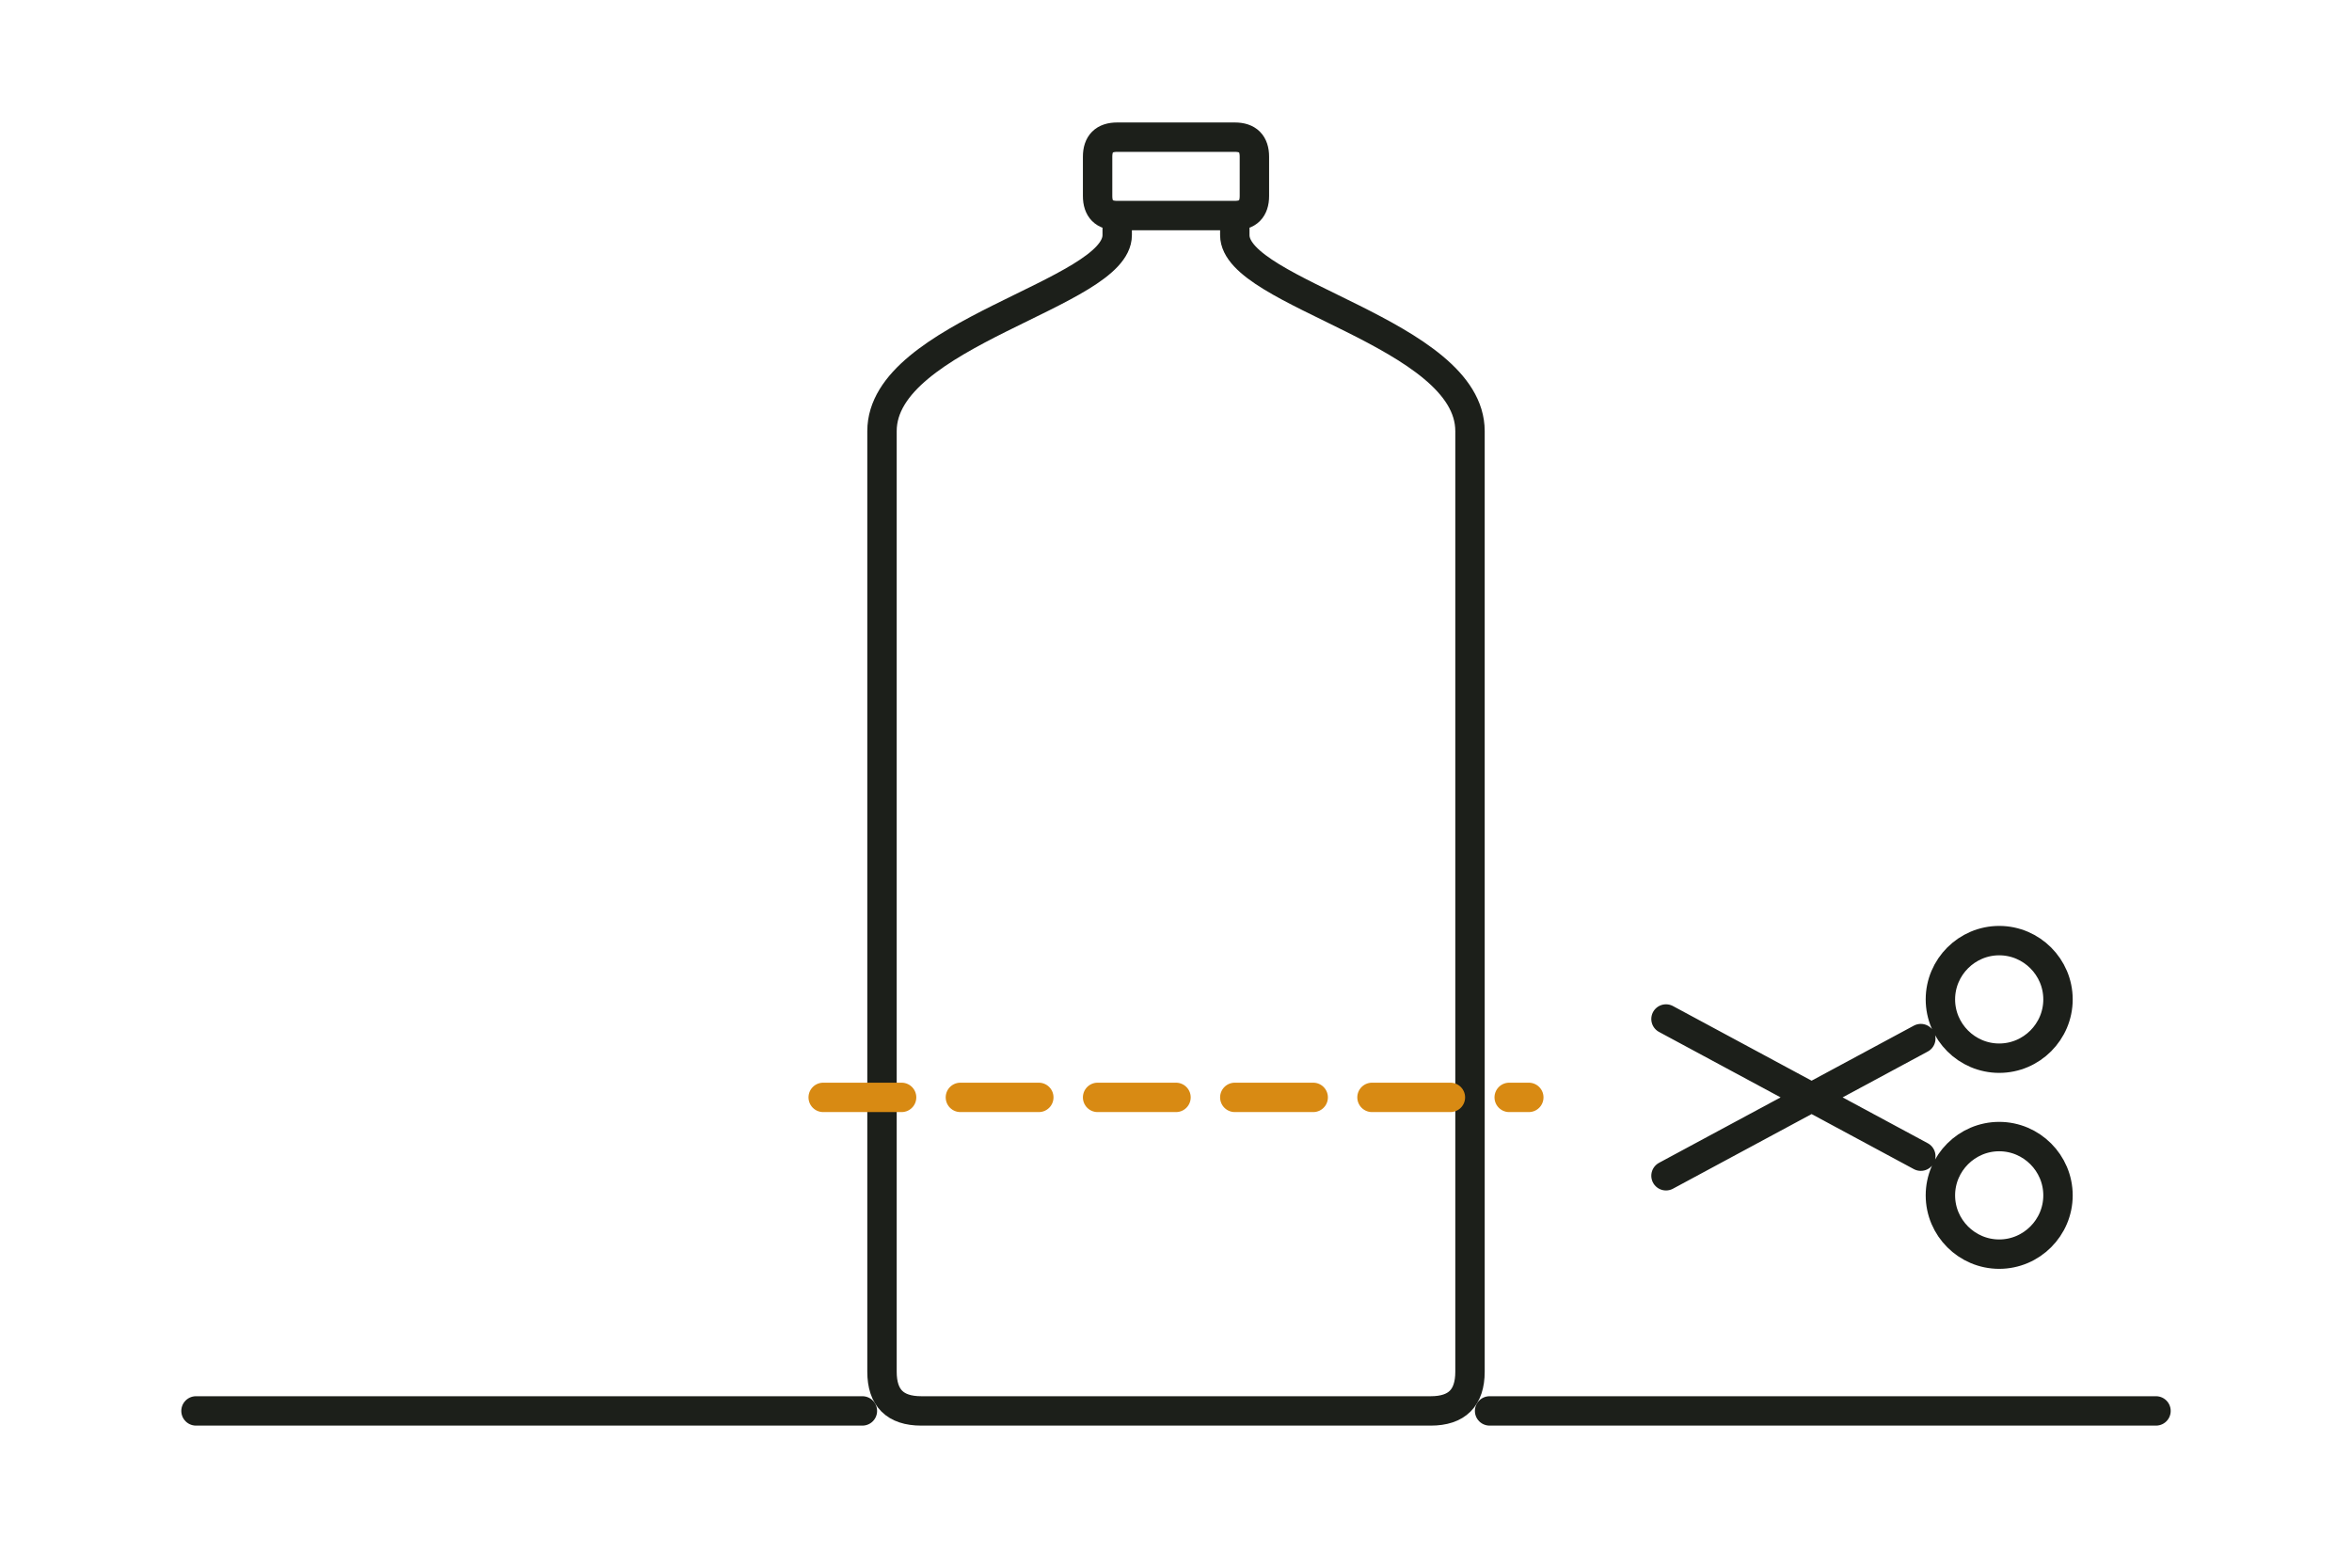
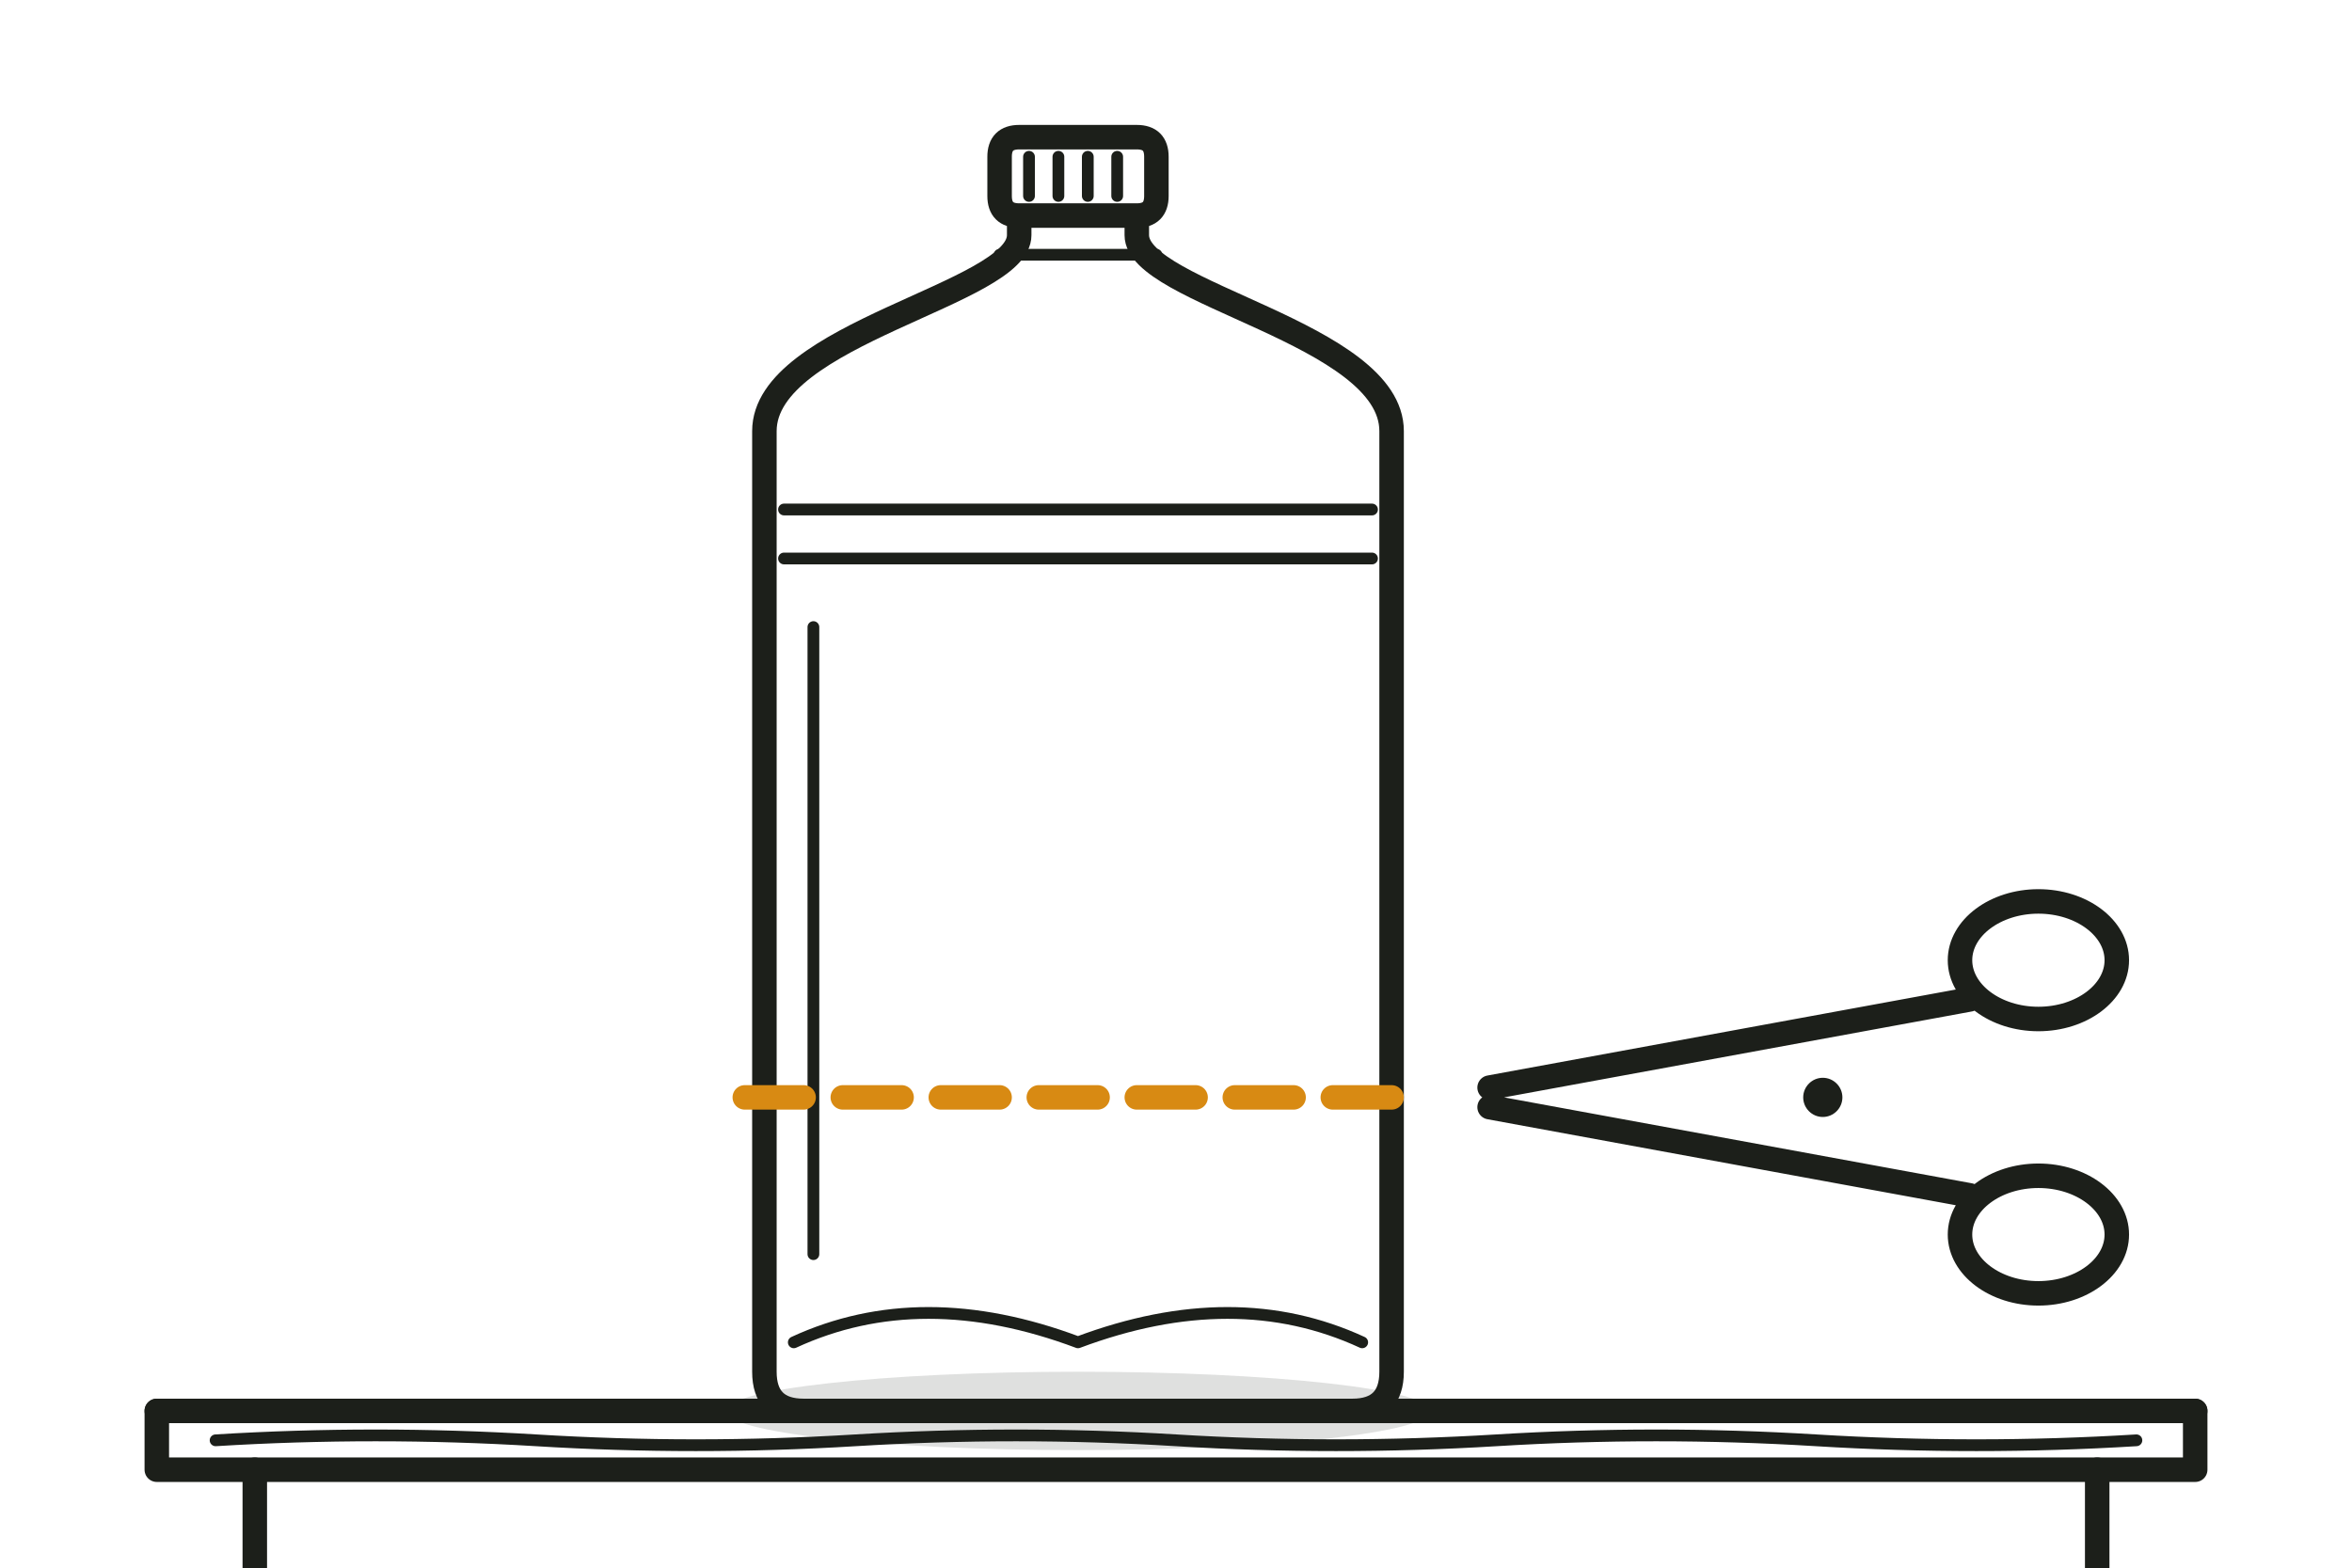
- <svg xmlns="http://www.w3.org/2000/svg" viewBox="0 0 240 160" fill="none" stroke="#1C1F1A" stroke-width="3" stroke-linecap="round" stroke-linejoin="round">
-   <path d="M90 140 Q90 144 94 144 L146 144 Q150 144 150 140 L150 44 C150 34 126 30 126 24 L126 22 L114 22 L114 24 C114 30 90 34 90 44 Z M114 14 L126 14 Q128 14 128 16 L128 20 Q128 22 126 22 L114 22 Q112 22 112 20 L112 16 Q112 14 114 14 Z" />
-   <path class="accent" stroke="#D88A13" d="M84 112 L92 112 M98 112 L106 112 M112 112 L120 112 M126 112 L134 112 M140 112 L148 112 M154 112 L156 112" />
-   <path d="M170 104 L196 118 M170 120 L196 106 M198 102 C198 98.7 200.7 96 204 96 C207.3 96 210 98.7 210 102 C210 105.3 207.3 108 204 108 C200.7 108 198 105.3 198 102 Z M198 122 C198 118.7 200.7 116 204 116 C207.3 116 210 118.7 210 122 C210 125.3 207.3 128 204 128 C200.7 128 198 125.3 198 122 Z" />
-   <path d="M20 144 L88 144 M152 144 L220 144" />
+ <svg xmlns="http://www.w3.org/2000/svg" viewBox="0 0 240 160" fill="none" stroke="#1C1F1A" stroke-width="2.5" stroke-linecap="round" stroke-linejoin="round">
+   <path class="tint" fill="#1C1F1A" fill-opacity="0.14" stroke="none" d="M74 144 C74 141.8 90.1 140 110 140 C129.9 140 146 141.8 146 144 C146 146.2 129.9 148 110 148 C90.1 148 74 146.2 74 144 Z" />
+   <path d="M78 140 Q78 144 82 144 L138 144 Q142 144 142 140 L142 44 C142 34 116 30 116 24 L116 22 L104 22 L104 24 C104 30 78 34 78 44 Z M104 14 L116 14 Q118 14 118 16 L118 20 Q118 22 116 22 L104 22 Q102 22 102 20 L102 16 Q102 14 104 14 Z" />
+   <path class="thin" stroke-width="1.2" d="M102 26 L118 26 M105 16 L105 20 M108 16 L108 20 M111 16 L111 20 M114 16 L114 20 M80 52 L140 52 M80 57 L140 57 M81 137 Q94 131 110 137 Q126 131 139 137 M83 64 L83 128" />
+   <path class="accent" stroke="#D88A13" d="M76 112 L82 112 M86 112 L92 112 M96 112 L102 112 M106 112 L112 112 M116 112 L122 112 M126 112 L132 112 M136 112 L142 112" />
+   <path d="M200 98 C200 94.7 203.6 92 208 92 C212.4 92 216 94.7 216 98 C216 101.3 212.4 104 208 104 C203.6 104 200 101.3 200 98 Z M200 126 C200 122.7 203.6 120 208 120 C212.4 120 216 122.7 216 126 C216 129.3 212.4 132 208 132 C203.6 132 200 129.3 200 126 Z M201 102 L152 111 M201 122 L152 113" />
+   <path class="solid" fill="#1C1F1A" stroke="none" d="M184 112 C184 110.9 184.9 110 186 110 C187.1 110 188 110.9 188 112 C188 113.1 187.1 114 186 114 C184.9 114 184 113.1 184 112 Z" />
+   <path d="M16 144 L224 144" />
+   <path d="M16 144 L16 150 L224 150 L224 144" />
+   <path d="M26 150 L26 160 M214 150 L214 160" />
+   <path class="thin" stroke-width="1.2" d="M22 147 Q38.3 146 54.7 147 Q71 148 87.3 147 Q103.7 146 120 147 Q136.3 148 152.7 147 Q169 146 185.3 147 Q201.7 148 218 147" />
</svg>
